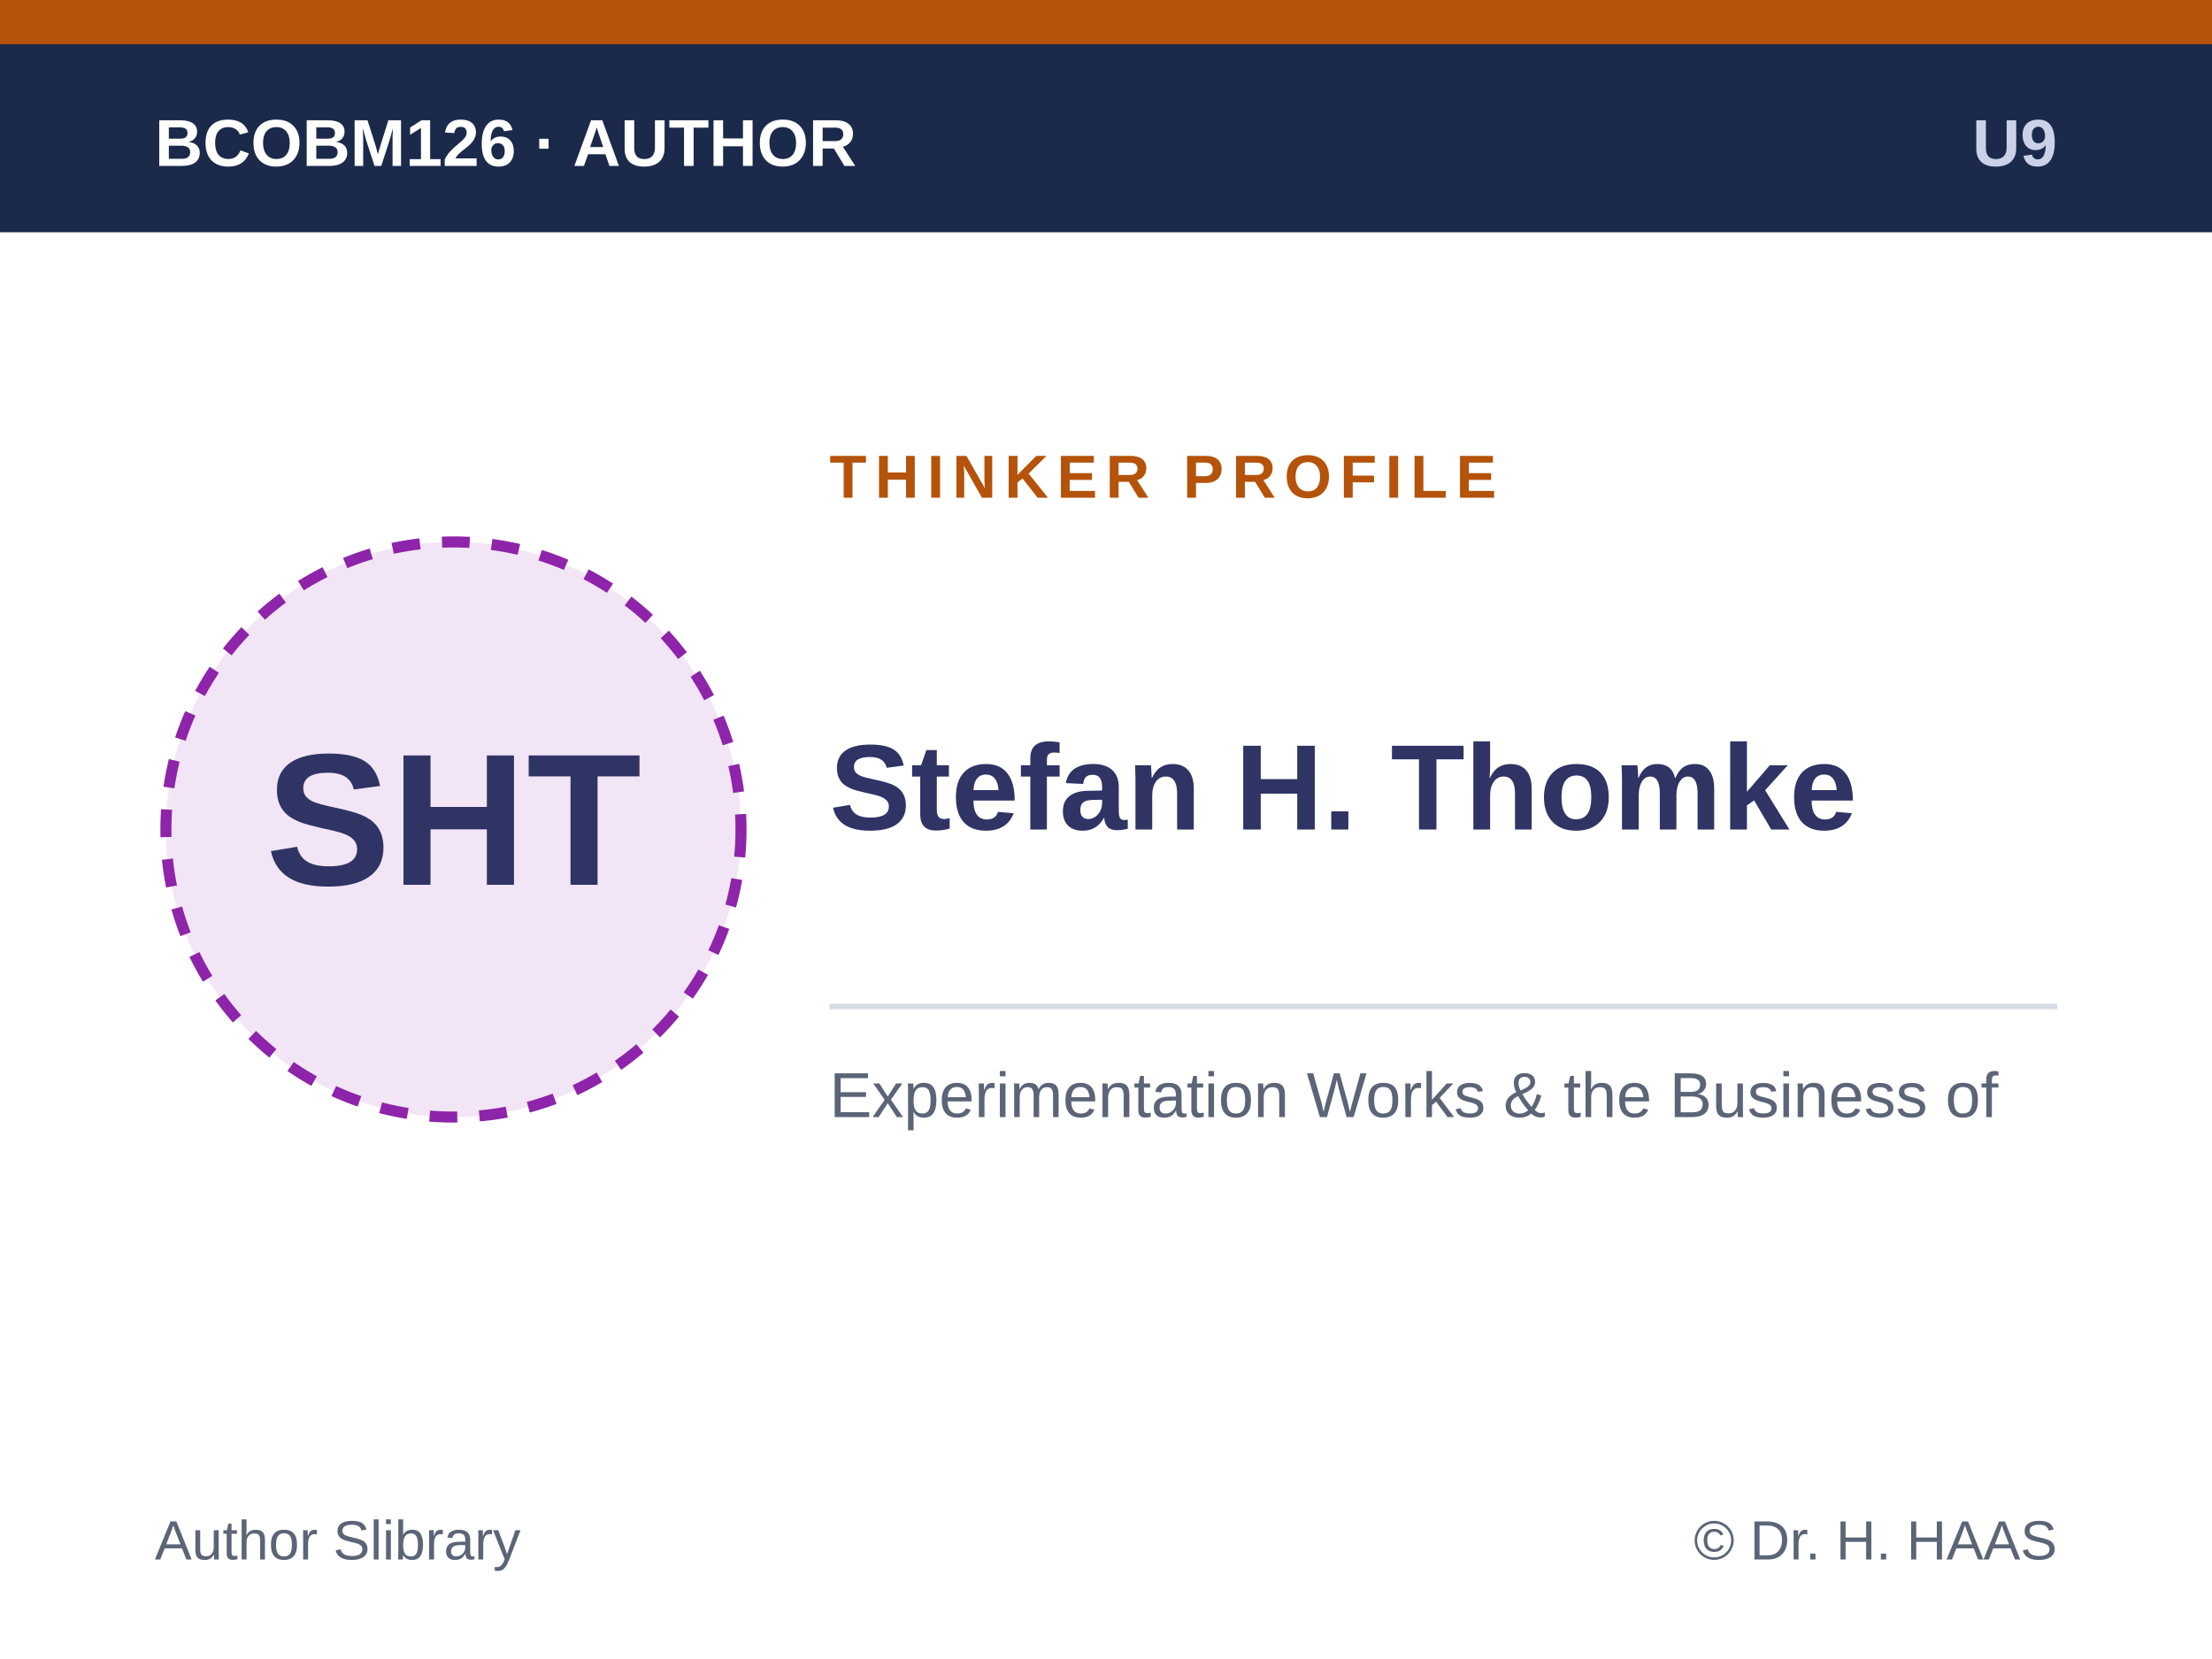
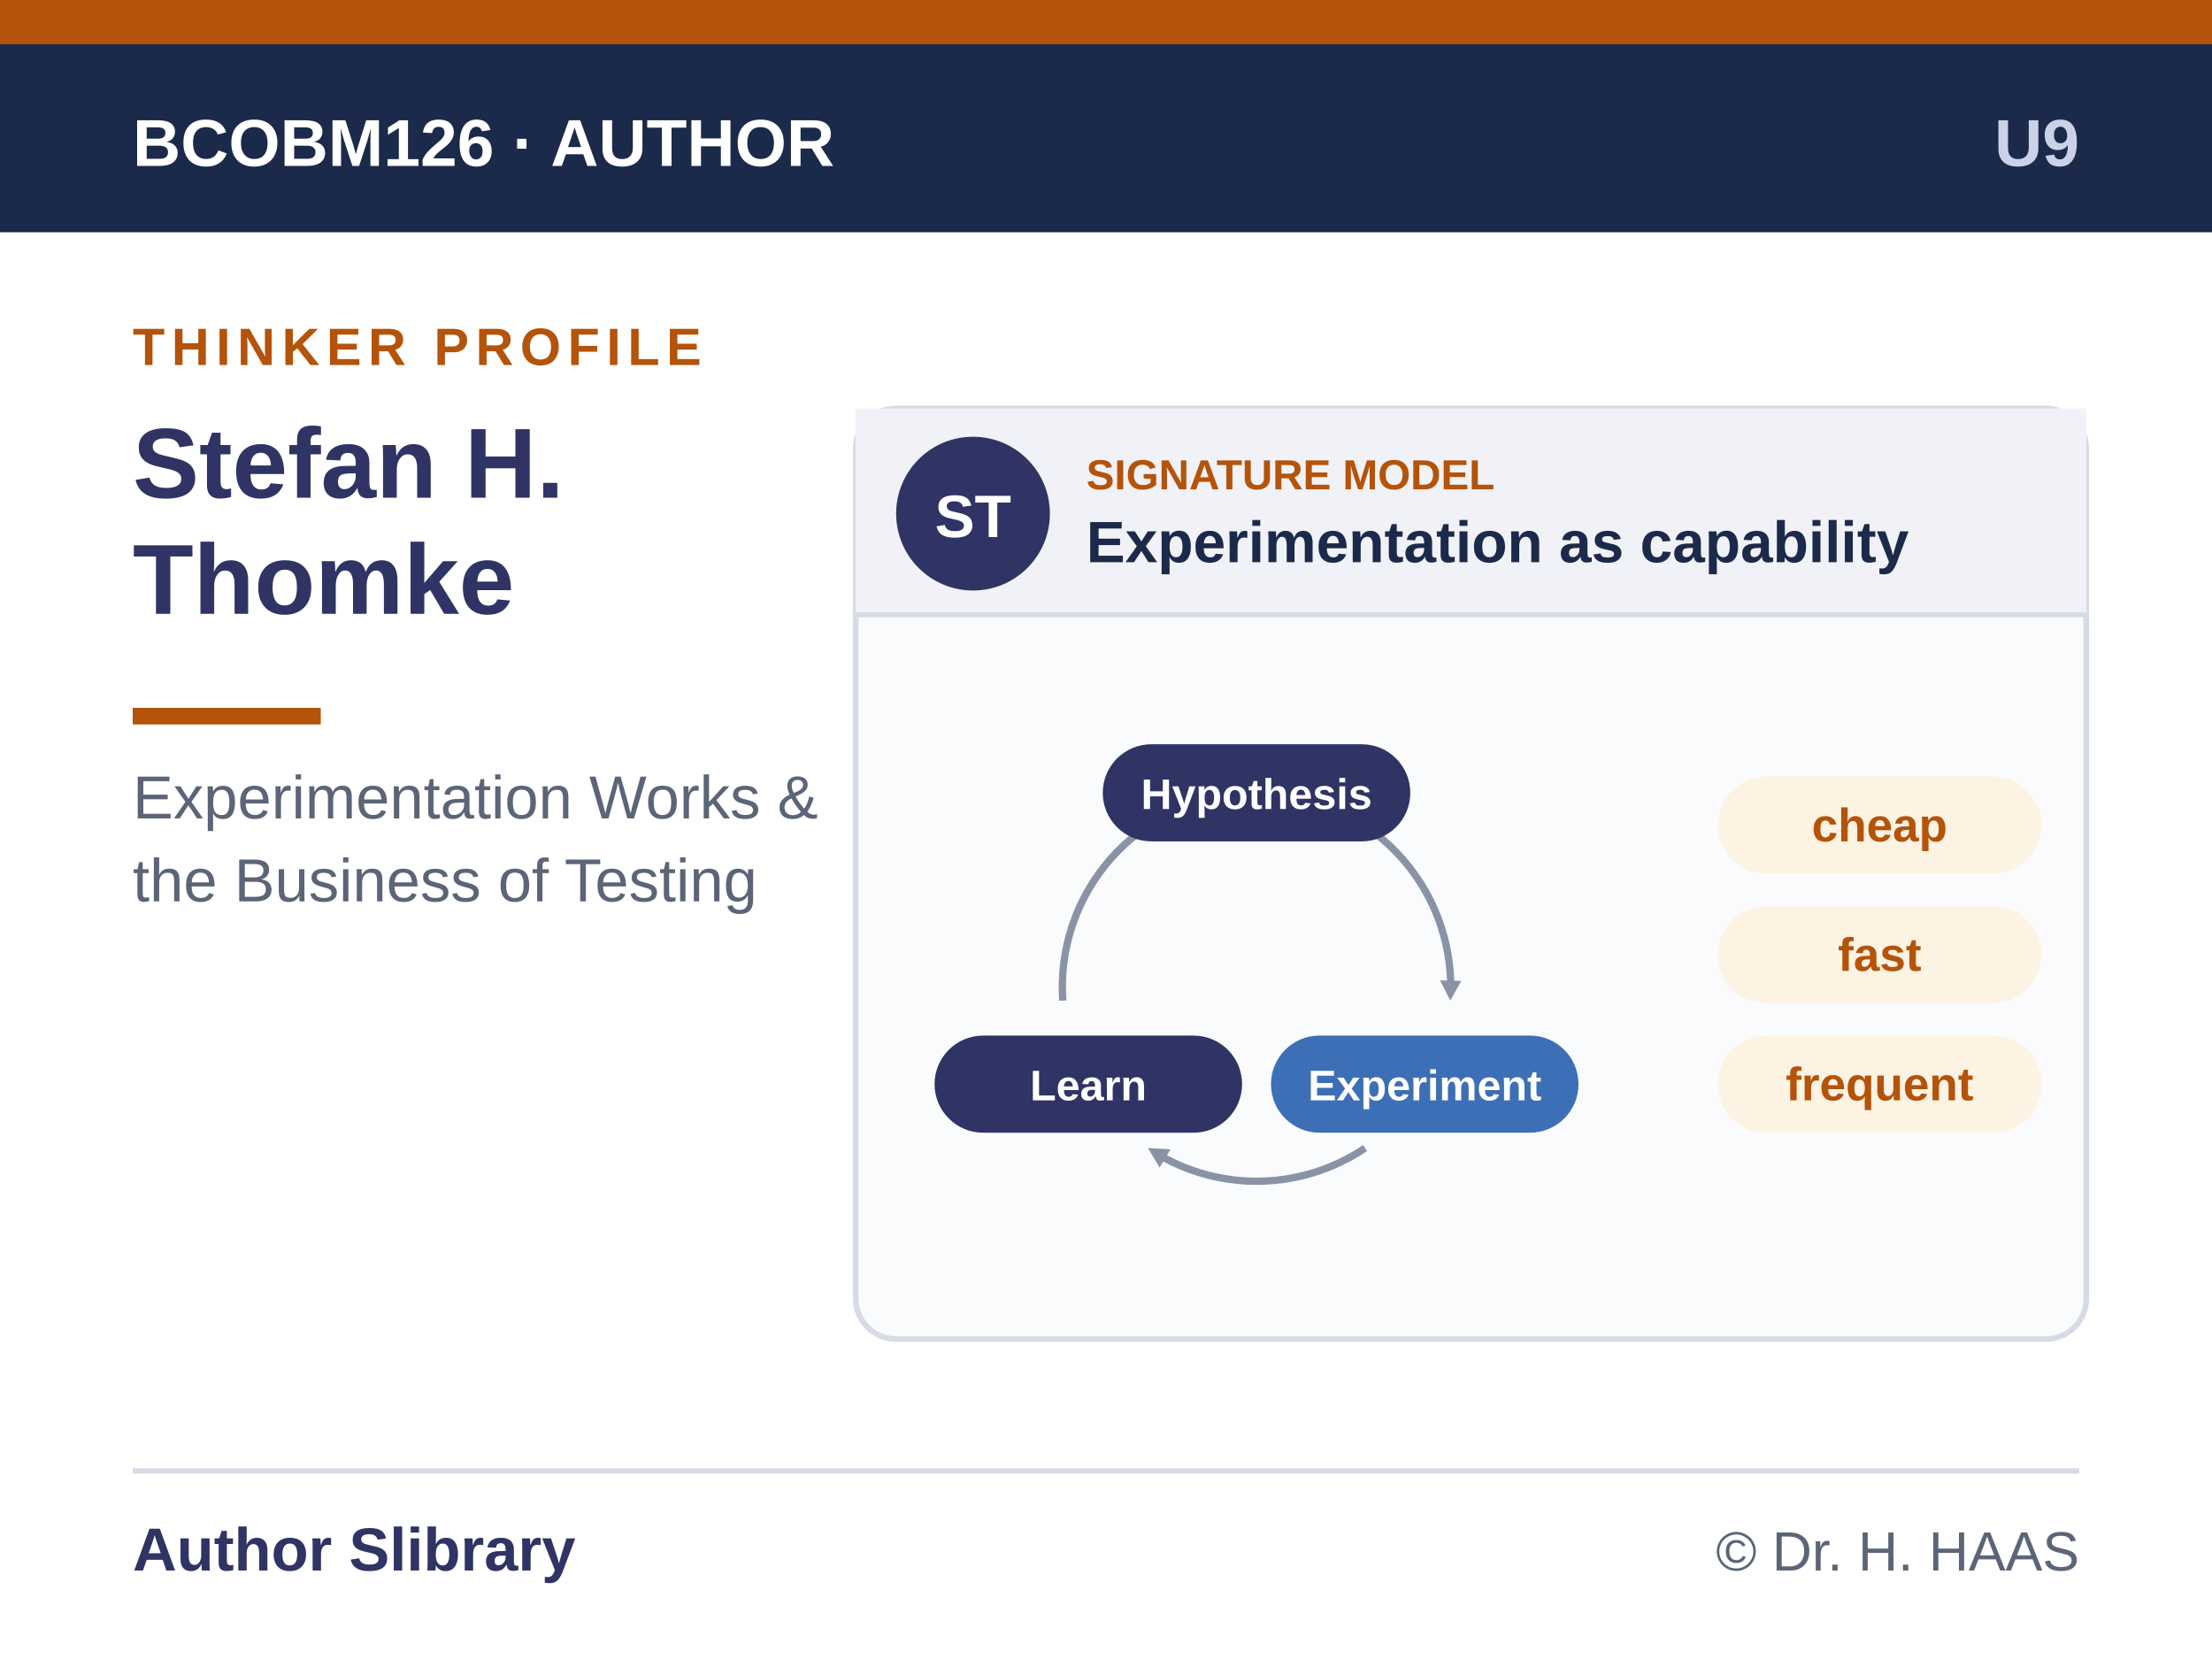
<svg xmlns="http://www.w3.org/2000/svg" viewBox="0 0 400 300" width="400" height="300" role="img" aria-label="Stefan H. Thomke author thumbnail">
  <rect width="400" height="300" fill="#ffffff" />
-   <rect width="400" height="8" fill="#B45309" />
+   <rect width="400" height="8" fill="#b45309" />
  <rect x="0" y="8" width="400" height="34" fill="#1B2A4A" />
-   <text x="28" y="30" font-family="Arial, Helvetica, sans-serif" font-size="12" font-weight="700" fill="#ffffff">BCOBM126 · AUTHOR</text>
-   <text x="372" y="30" text-anchor="end" font-family="Arial, Helvetica, sans-serif" font-size="12" font-weight="700" fill="#cbd2e8">U9</text>
-   <circle cx="82" cy="150" r="52" fill="#8e24aa" opacity="0.12" />
-   <circle cx="82" cy="150" r="52" fill="none" stroke="#8e24aa" stroke-width="2" stroke-dasharray="5 4" />
-   <text x="82" y="160" text-anchor="middle" font-family="Arial, Helvetica, sans-serif" font-size="34" font-weight="700" fill="#2F3465">SHT</text>
-   <text x="150" y="90" font-family="Arial, Helvetica, sans-serif" font-size="11" font-weight="700" letter-spacing="1.5" fill="#B45309">THINKER PROFILE</text>
-   <text x="150" y="150" font-family="Arial, Helvetica, sans-serif" font-size="22" font-weight="700" fill="#2F3465">
-     <tspan x="150" dy="0">Stefan H. Thomke</tspan>
-   </text>
-   <line x1="150" y1="182" x2="372" y2="182" stroke="#d7dbe6" stroke-width="1" />
-   <text x="150" y="202" font-family="Arial, Helvetica, sans-serif" font-size="11.5" fill="#5b6577">Experimentation Works &amp; the Business of</text>
-   <text x="28" y="282" font-family="Arial, Helvetica, sans-serif" font-size="10" fill="#5b6577">Author Slibrary</text>
-   <text x="372" y="282" text-anchor="end" font-family="Arial, Helvetica, sans-serif" font-size="10" fill="#5b6577">© Dr. H. HAAS</text>
+   <text x="24" y="30" font-family="Arial, Helvetica, sans-serif" font-size="12" font-weight="700" fill="#ffffff">BCOBM126 · AUTHOR</text>
+   <text x="376" y="30" text-anchor="end" font-family="Arial, Helvetica, sans-serif" font-size="12" font-weight="700" fill="#cbd2e8">U9</text>
+   <text x="24" y="66" font-family="Arial, Helvetica, sans-serif" font-size="9.5" font-weight="700" letter-spacing="1.2" fill="#B45309">THINKER PROFILE</text>
+   <text x="24" y="90" font-family="Arial, Helvetica, sans-serif" font-size="18" font-weight="700" fill="#2F3465">Stefan H.</text>
+   <text x="24" y="111" font-family="Arial, Helvetica, sans-serif" font-size="18" font-weight="700" fill="#2F3465">Thomke</text>
+   <rect x="24" y="128" width="34" height="3" fill="#b45309" />
+   <text x="24" y="148" font-family="Arial, Helvetica, sans-serif" font-size="11" fill="#5b6577">Experimentation Works &amp;</text>
+   <text x="24" y="163" font-family="Arial, Helvetica, sans-serif" font-size="11" fill="#5b6577">the Business of Testing</text>
+   <svg x="154.0" y="56.0" width="224.0" height="204.0" preserveAspectRatio="xMidYMid meet" version="1.1" viewBox="0 0 153.071 116">
+     <path transform="matrix(1,0,0,-1,0,116)" d="M5.5 .5H147.571C150.335 .5 152.571 2.736 152.571 5.5V110.5C152.571 113.264 150.335 115.5 147.571 115.5H5.5C2.736 115.5 .5 113.264 .5 110.5V5.5C.5 2.736 2.736 .5 5.5 .5Z" fill="#fafbfd" fill-rule="evenodd" />
+     <path transform="matrix(1,0,0,-1,0,116)" stroke-width=".7" stroke-linecap="butt" stroke-miterlimit="10" stroke-linejoin="miter" fill="none" stroke="#d7dbe6" d="M5.5 .5H147.571C150.335 .5 152.571 2.736 152.571 5.5V110.5C152.571 113.264 150.335 115.5 147.571 115.5H5.5C2.736 115.5 .5 113.264 .5 110.5V5.5C.5 2.736 2.736 .5 5.5 .5Z" />
+     <path transform="matrix(1,0,0,-1,0,116)" d="M.5 90H152.571V115.5H.5Z" fill="#f1f2f7" fill-rule="evenodd" />
+     <path transform="matrix(1,0,0,-1,0,116)" d="M24.5 102.5C24.5 107.747 20.247 112 15 112 9.753 112 5.5 107.747 5.5 102.5 5.5 97.253 9.753 93 15 93 20.247 93 24.5 97.253 24.5 102.5" fill="#2f3465" fill-rule="evenodd" />
+     <text fill="#ffffff" xml:space="preserve" transform="matrix(1 0 -0 1 0 116)" font-size="7.4" font-family="Arial, Helvetica, sans-serif" font-weight="bold">
+       <tspan y="-99.6" x="10.271 15.207">ST</tspan>
+     </text>
+     <text fill="#b45309" xml:space="preserve" transform="matrix(1 0 -0 1 0 116)" font-size="5.2" font-family="Arial, Helvetica, sans-serif" font-weight="bold">
+       <tspan y="-105.5" x="29 33.068 35.114 39.76 44.114 48.468 52.246 56.6 60.954 65.023 67.068 72 76.646 81 85.068">SIGNATURE MODEL</tspan>
+     </text>
+     <text fill="#1b2a4a" xml:space="preserve" transform="matrix(1 0 -0 1 0 116)" font-size="7.2" font-family="Arial, Helvetica, sans-serif" font-weight="bold">
+       <tspan y="-96.5" x="29 33.802 37.806 42.205 46.208 49.009 51.01 57.411 61.414 65.814 68.211 72.214 74.612 76.614 81.013 85.412 87.414 91.417 95.42 97.422 101.425 105.428 109.827 113.83 118.23 120.231 122.233 124.234 126.632">Experimentation as capability</tspan>
+     </text>
+     <path transform="matrix(1,0,0,-1,0,116)" stroke-width=".6" stroke-linecap="round" stroke-miterlimit="10" stroke-linejoin="miter" fill="none" stroke="#d7dbe6" d="M.5 90H152.571" />
+     <path transform="matrix(1,0,0,-1,6.035455,110)" stroke-width=".9" stroke-linecap="butt" stroke-linejoin="round" fill="none" stroke="#8a93a6" d="M54.521 59.571 55.574 59.025 56.599 58.427 57.594 57.779 58.555 57.083 59.48 56.34 60.368 55.552 61.216 54.722 62.021 53.851 62.783 52.94 63.498 51.994 64.166 51.013 64.785 50 65.352 48.958 65.868 47.889 66.33 46.796 66.738 45.681 67.089 44.548 67.385 43.399 67.623 42.236 67.804 41.063 67.926 39.883 67.99 38.698 67.995 37.511" />
+     <path transform="matrix(1,0,0,-1,6.035455,110)" d="M67.942 36.326 69.306 38.771 66.678 38.824Z" fill="#8a93a6" fill-rule="evenodd" />
+     <path transform="matrix(1,0,0,-1,6.035455,110)" stroke-width=".9" stroke-linecap="butt" stroke-linejoin="round" fill="none" stroke="#8a93a6" d="M57.421 18.103 56.421 17.464 55.39 16.875 54.332 16.338 53.249 15.854 52.143 15.424 51.017 15.049 49.874 14.73 48.716 14.468 47.547 14.264 46.37 14.117 45.186 14.029 44 14 42.814 14.029 41.63 14.117 40.453 14.264 39.284 14.468 38.126 14.73 36.983 15.049 35.857 15.424 34.751 15.854 33.668 16.338 32.61 16.875 31.579 17.464" />
+     <path transform="matrix(1,0,0,-1,6.035455,110)" d="M30.579 18.103 32.014 15.699 33.375 17.948Z" fill="#8a93a6" fill-rule="evenodd" />
+     <path transform="matrix(1,0,0,-1,6.035455,110)" stroke-width=".9" stroke-linecap="butt" stroke-linejoin="round" fill="none" stroke="#8a93a6" d="M20.058 36.326 20.005 37.511 20.01 38.698 20.074 39.883 20.196 41.063 20.377 42.236 20.615 43.399 20.911 44.548 21.262 45.681 21.67 46.796 22.132 47.889 22.648 48.958 23.215 50 23.834 51.013 24.502 51.994 25.217 52.94 25.979 53.851 26.784 54.722 27.632 55.552 28.52 56.34 29.445 57.083 30.406 57.779 31.401 58.427 32.426 59.025" />
+     <path transform="matrix(1,0,0,-1,6.035455,110)" d="M33.479 59.571 30.679 59.53 31.947 57.227Z" fill="#8a93a6" fill-rule="evenodd" />
+     <path transform="matrix(1,0,0,-1,6.035455,110)" d="M31 56H57C60.317 56 63 58.683 63 62 63 65.317 60.317 68 57 68H31C27.683 68 25 65.317 25 62 25 58.683 27.683 56 31 56Z" fill="#2f3465" fill-rule="evenodd" />
+     <text fill="#ffffff" xml:space="preserve" transform="matrix(1 0 -0 1 6.035455 110)" font-size="5.3" font-family="Arial, Helvetica, sans-serif" font-weight="bold">
+       <tspan y="-60" x="29.716 33.543 36.49 39.728 42.967 44.731 47.97 50.916 53.863 55.337">Hypothesis</tspan>
+     </text>
+     <path transform="matrix(1,0,0,-1,6.035455,110)" d="M51.785 20H77.785C81.101 20 83.785 22.683 83.785 26 83.785 29.317 81.101 32 77.785 32H51.785C48.468 32 45.785 29.317 45.785 26 45.785 22.683 48.468 20 51.785 20Z" fill="#3d6fb6" fill-rule="evenodd" />
+     <text fill="#ffffff" xml:space="preserve" transform="matrix(1 0 -0 1 6.035455 110)" font-size="5.3" font-family="Arial, Helvetica, sans-serif" font-weight="bold">
+       <tspan y="-24" x="50.353 53.888 56.835 60.073 63.02 65.081 66.555 71.267 74.213 77.452">Experiment</tspan>
+     </text>
+     <path transform="matrix(1,0,0,-1,6.035455,110)" d="M10.215 20H36.215C39.532 20 42.215 22.683 42.215 26 42.215 29.317 39.532 32 36.215 32H10.215C6.899 32 4.215 29.317 4.215 26 4.215 22.683 6.899 20 10.215 20Z" fill="#2f3465" fill-rule="evenodd" />
+     <text fill="#ffffff" xml:space="preserve" transform="matrix(1 0 -0 1 6.035455 110)" font-size="5.3" font-family="Arial, Helvetica, sans-serif" font-weight="bold">
+       <tspan y="-24" x="15.999 19.238 22.185 25.131 27.193">Learn</tspan>
+     </text>
+     <path transform="matrix(1,0,0,-1,6.035455,110)" d="M107 52H135C138.317 52 141 54.683 141 58 141 61.317 138.317 64 135 64H107C103.683 64 101 61.317 101 58 101 54.683 103.683 52 107 52Z" fill="#fdf3e3" fill-rule="evenodd" />
+     <text fill="#b45309" xml:space="preserve" transform="matrix(1 0 -0 1 6.035455 110)" font-size="5.8" font-family="Arial, Helvetica, sans-serif" font-weight="bold">
+       <tspan y="-56" x="112.619 115.844 119.388 122.612 125.837">cheap</tspan>
+     </text>
+     <path transform="matrix(1,0,0,-1,6.035455,110)" d="M107 36H135C138.317 36 141 38.683 141 42 141 45.317 138.317 48 135 48H107C103.683 48 101 45.317 101 42 101 38.683 103.683 36 107 36Z" fill="#fdf3e3" fill-rule="evenodd" />
+     <text fill="#b45309" xml:space="preserve" transform="matrix(1 0 -0 1 6.035455 110)" font-size="5.8" font-family="Arial, Helvetica, sans-serif" font-weight="bold">
+       <tspan y="-40" x="115.844 117.775 121 124.225">fast</tspan>
+     </text>
+     <path transform="matrix(1,0,0,-1,6.035455,110)" d="M107 20H135C138.317 20 141 22.683 141 26 141 29.317 138.317 32 135 32H107C103.683 32 101 29.317 101 26 101 22.683 103.683 20 107 20Z" fill="#fdf3e3" fill-rule="evenodd" />
+     <text fill="#b45309" xml:space="preserve" transform="matrix(1 0 -0 1 6.035455 110)" font-size="5.8" font-family="Arial, Helvetica, sans-serif" font-weight="bold">
+       <tspan y="-24" x="109.4 111.331 113.588 116.812 120.356 123.9 127.125 130.669">frequent</tspan>
+     </text>
+   </svg>
+   <line x1="24" y1="266" x2="376" y2="266" stroke="#d7dbe6" stroke-width="1" />
+   <text x="24" y="284" font-family="Arial, Helvetica, sans-serif" font-size="11" font-weight="700" fill="#2F3465">Author Slibrary</text>
+   <text x="376" y="284" text-anchor="end" font-family="Arial, Helvetica, sans-serif" font-size="10" fill="#5b6577">© Dr. H. HAAS</text>
</svg>
